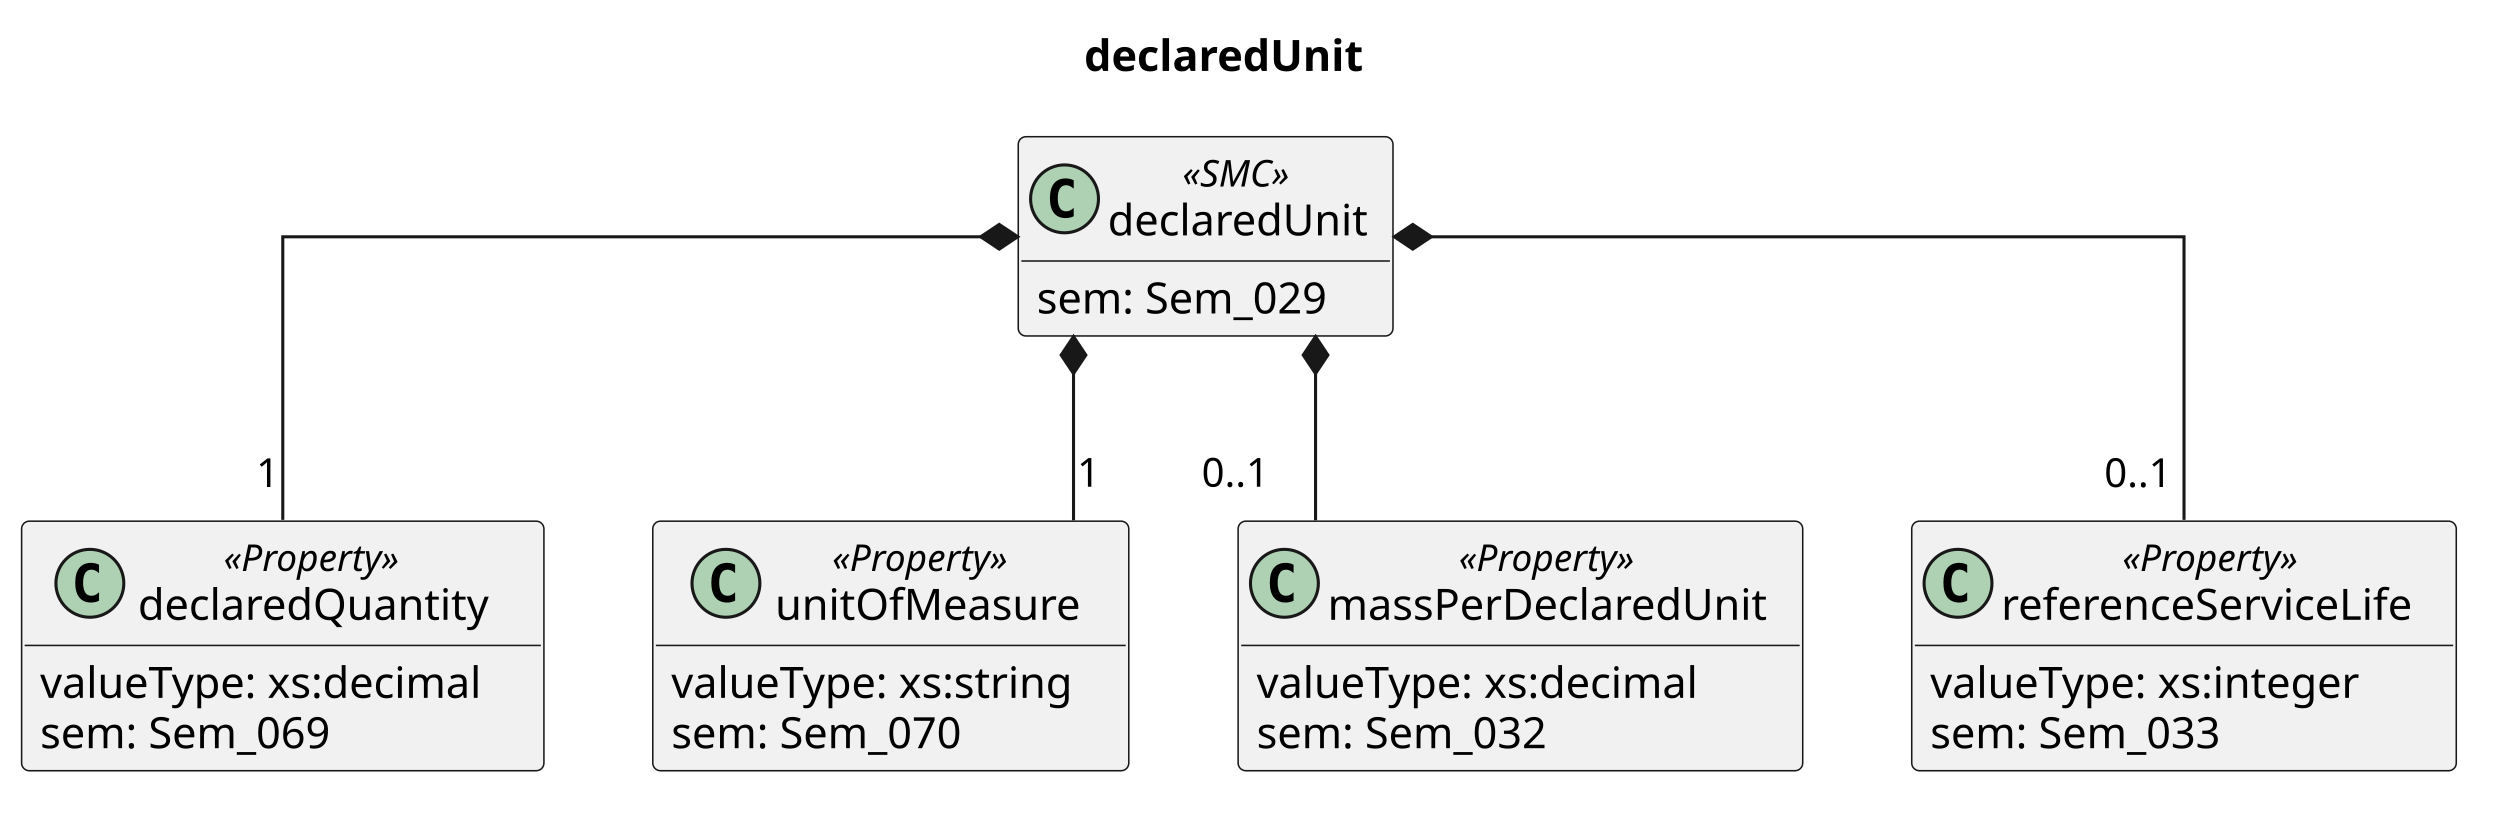
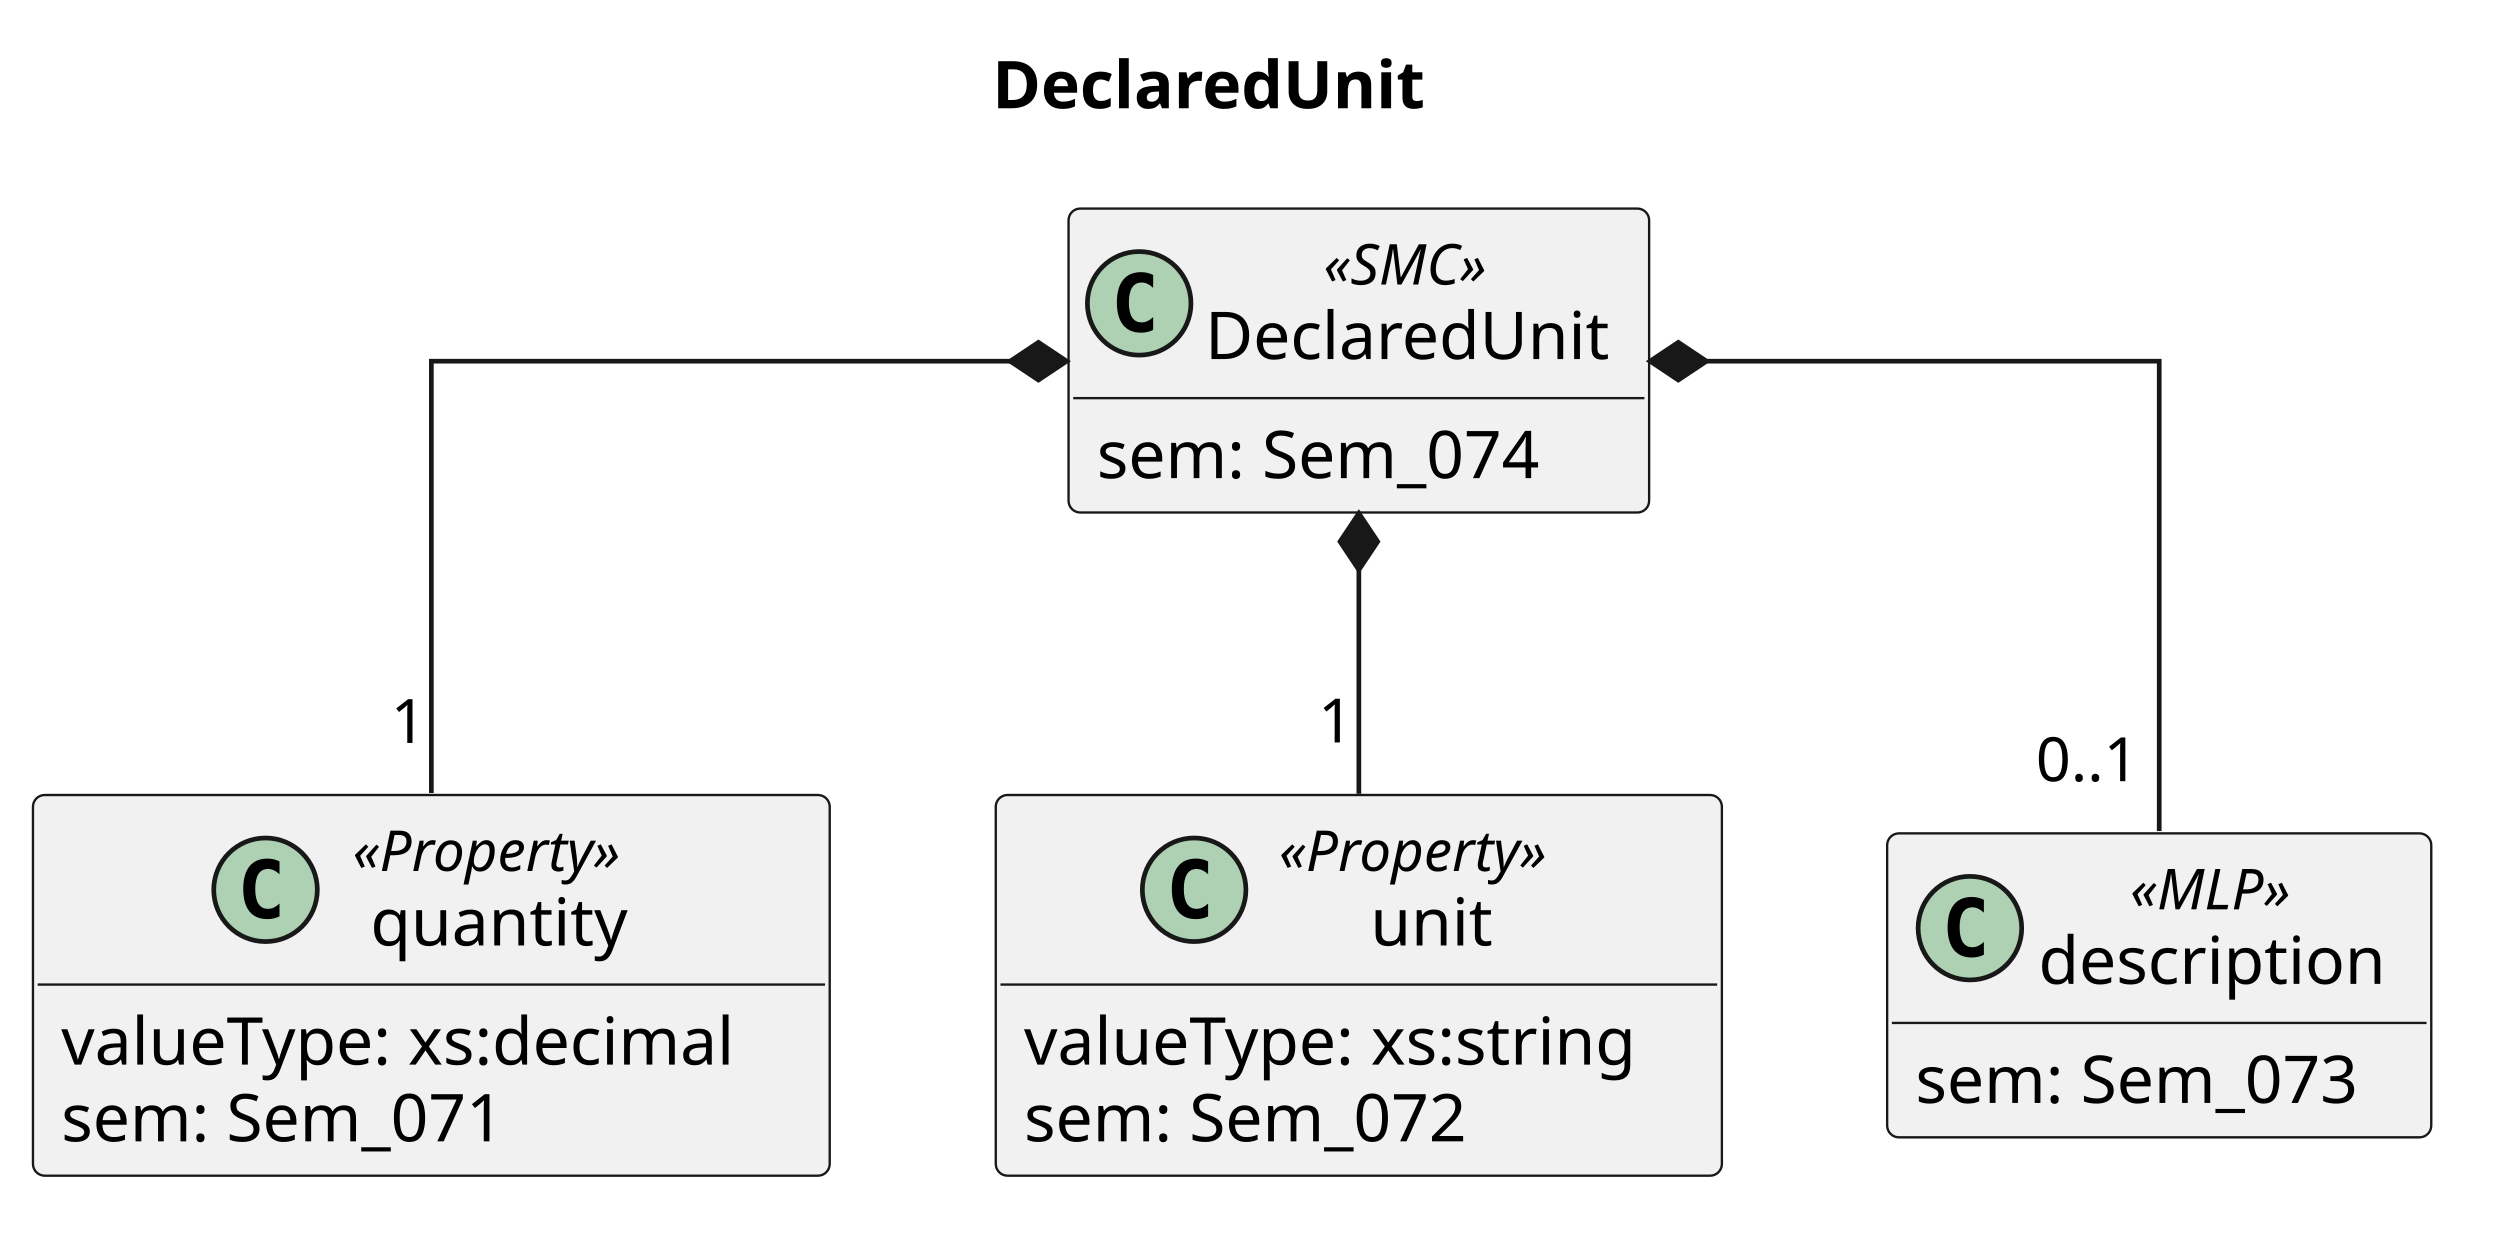
- <svg xmlns="http://www.w3.org/2000/svg" version="1.1" data-diagram-type="CLASS" style="width:810px;height:264px;background:#FFFFFF;" width="810px" height="264px" viewBox="0 0 810 264" zoomAndPan="magnify" preserveAspectRatio="none" contentStyleType="text/css">
+ <svg xmlns="http://www.w3.org/2000/svg" version="1.1" data-diagram-type="CLASS" style="width:531px;height:264px;background:#FFFFFF;" width="531px" height="264px" viewBox="0 0 531 264" zoomAndPan="magnify" preserveAspectRatio="none" contentStyleType="text/css">
  <defs />
  <g font-family="sans-serif" lengthAdjust="spacing">
    <g class="title" data-source-line="1">
-       <text x="351.264" y="22.995" fill="#000" font-size="14" textLength="101.309" font-weight="700">declaredUnit</text>
+       <text x="210.747" y="22.995" fill="#000" font-size="14" textLength="102.908" font-weight="700">DeclaredUnit</text>
    </g>
-     <g class="entity" data-qualified-name="declaredUnit" id="ent0001" data-source-line="6">
-       <rect x="329.91" y="44.297" width="121.421" height="64.563" fill="#F1F1F1" style="stroke:#181818;stroke-width:0.5;" rx="2.5" ry="2.5" />
-       <ellipse cx="344.91" cy="64.43" rx="11" ry="11" fill="#ADD1B2" style="stroke:#181818;stroke-width:1;" />
-       <path d="M347.879,70.07 Q347.301,70.367 346.66,70.508 Q346.019,70.664 345.316,70.664 Q342.816,70.664 341.488,69.023 Q340.176,67.367 340.176,64.242 Q340.176,61.117 341.488,59.461 Q342.816,57.805 345.316,57.805 Q346.019,57.805 346.66,57.961 Q347.316,58.117 347.879,58.414 L347.879,61.133 Q347.254,60.555 346.66,60.289 Q346.066,60.008 345.441,60.008 Q344.098,60.008 343.41,61.086 Q342.723,62.148 342.723,64.242 Q342.723,66.336 343.41,67.414 Q344.098,68.477 345.441,68.477 Q346.066,68.477 346.66,68.211 Q347.254,67.93 347.879,67.352 L347.879,70.07 Z " fill="#000" />
-       <text x="383.104" y="60.436" fill="#000" font-size="12" textLength="41.033" font-style="italic">«SMC»</text>
-       <text x="358.91" y="76.261" fill="#000" font-size="14" textLength="89.421">declaredUnit</text>
-       <line x1="330.91" y1="84.563" x2="450.331" y2="84.563" style="stroke:#181818;stroke-width:0.5;" />
-       <text x="335.91" y="101.558" fill="#000" font-size="14" textLength="103.571">sem: Sem_029</text>
+     <g class="entity" data-qualified-name="DeclaredUnit" id="ent0001" data-source-line="6">
+       <rect x="226.96" y="44.297" width="123.314" height="64.563" fill="#F1F1F1" style="stroke:#181818;stroke-width:0.5;" rx="2.5" ry="2.5" />
+       <ellipse cx="241.96" cy="64.43" rx="11" ry="11" fill="#ADD1B2" style="stroke:#181818;stroke-width:1;" />
+       <path d="M244.929,70.07 Q244.351,70.367 243.71,70.508 Q243.069,70.664 242.366,70.664 Q239.866,70.664 238.538,69.023 Q237.226,67.367 237.226,64.242 Q237.226,61.117 238.538,59.461 Q239.866,57.805 242.366,57.805 Q243.069,57.805 243.71,57.961 Q244.366,58.117 244.929,58.414 L244.929,61.133 Q244.304,60.555 243.71,60.289 Q243.116,60.008 242.491,60.008 Q241.148,60.008 240.46,61.086 Q239.773,62.148 239.773,64.242 Q239.773,66.336 240.46,67.414 Q241.148,68.477 242.491,68.477 Q243.116,68.477 243.71,68.211 Q244.304,67.93 244.929,67.352 L244.929,70.07 Z " fill="#000" />
+       <text x="281.101" y="60.436" fill="#000" font-size="12" textLength="41.033" font-style="italic">«SMC»</text>
+       <text x="255.96" y="76.261" fill="#000" font-size="14" textLength="91.314">DeclaredUnit</text>
+       <line x1="227.96" y1="84.563" x2="349.274" y2="84.563" style="stroke:#181818;stroke-width:0.5;" />
+       <text x="232.96" y="101.558" fill="#000" font-size="14" textLength="103.571">sem: Sem_074</text>
    </g>
-     <g class="entity" data-qualified-name="declaredQuantity" id="ent0002" data-source-line="9">
+     <g class="entity" data-qualified-name="quantity" id="ent0002" data-source-line="9">
      <rect x="7" y="168.857" width="169.233" height="80.859" fill="#F1F1F1" style="stroke:#181818;stroke-width:0.5;" rx="2.5" ry="2.5" />
-       <ellipse cx="29.116" cy="188.99" rx="11" ry="11" fill="#ADD1B2" style="stroke:#181818;stroke-width:1;" />
-       <path d="M32.085,194.63 Q31.507,194.927 30.866,195.068 Q30.225,195.224 29.522,195.224 Q27.022,195.224 25.694,193.583 Q24.382,191.927 24.382,188.802 Q24.382,185.677 25.694,184.021 Q27.022,182.365 29.522,182.365 Q30.225,182.365 30.866,182.521 Q31.522,182.677 32.085,182.974 L32.085,185.693 Q31.46,185.115 30.866,184.849 Q30.272,184.568 29.647,184.568 Q28.304,184.568 27.616,185.646 Q26.929,186.708 26.929,188.802 Q26.929,190.896 27.616,191.974 Q28.304,193.037 29.647,193.037 Q30.272,193.037 30.866,192.771 Q31.46,192.49 32.085,191.912 L32.085,194.63 Z " fill="#000" />
-       <text x="72.44" y="184.996" fill="#000" font-size="12" textLength="65.936" font-style="italic">«Property»</text>
-       <text x="44.697" y="200.821" fill="#000" font-size="14" textLength="121.42">declaredQuantity</text>
+       <ellipse cx="56.399" cy="188.99" rx="11" ry="11" fill="#ADD1B2" style="stroke:#181818;stroke-width:1;" />
+       <path d="M59.368,194.63 Q58.79,194.927 58.149,195.068 Q57.508,195.224 56.805,195.224 Q54.305,195.224 52.977,193.583 Q51.665,191.927 51.665,188.802 Q51.665,185.677 52.977,184.021 Q54.305,182.365 56.805,182.365 Q57.508,182.365 58.149,182.521 Q58.805,182.677 59.368,182.974 L59.368,185.693 Q58.743,185.115 58.149,184.849 Q57.555,184.568 56.93,184.568 Q55.586,184.568 54.899,185.646 Q54.211,186.708 54.211,188.802 Q54.211,190.896 54.899,191.974 Q55.586,193.037 56.93,193.037 Q57.555,193.037 58.149,192.771 Q58.743,192.49 59.368,191.912 L59.368,194.63 Z " fill="#000" />
+       <text x="74.899" y="184.996" fill="#000" font-size="12" textLength="65.936" font-style="italic">«Property»</text>
+       <text x="78.684" y="200.821" fill="#000" font-size="14" textLength="58.365">quantity</text>
      <line x1="8" y1="209.122" x2="175.233" y2="209.122" style="stroke:#181818;stroke-width:0.5;" />
      <text x="13" y="226.118" fill="#000" font-size="14" textLength="157.233">valueType: xs:decimal</text>
-       <text x="13" y="242.414" fill="#000" font-size="14" textLength="103.571">sem: Sem_069</text>
+       <text x="13" y="242.414" fill="#000" font-size="14" textLength="103.571">sem: Sem_071</text>
    </g>
-     <g class="entity" data-qualified-name="unitOfMeasure" id="ent0003" data-source-line="13">
+     <g class="entity" data-qualified-name="unit" id="ent0003" data-source-line="13">
      <rect x="211.5" y="168.857" width="154.229" height="80.859" fill="#F1F1F1" style="stroke:#181818;stroke-width:0.5;" rx="2.5" ry="2.5" />
-       <ellipse cx="235.206" cy="188.99" rx="11" ry="11" fill="#ADD1B2" style="stroke:#181818;stroke-width:1;" />
-       <path d="M238.175,194.63 Q237.597,194.927 236.956,195.068 Q236.316,195.224 235.613,195.224 Q233.113,195.224 231.785,193.583 Q230.472,191.927 230.472,188.802 Q230.472,185.677 231.785,184.021 Q233.113,182.365 235.613,182.365 Q236.316,182.365 236.956,182.521 Q237.613,182.677 238.175,182.974 L238.175,185.693 Q237.55,185.115 236.956,184.849 Q236.363,184.568 235.738,184.568 Q234.394,184.568 233.706,185.646 Q233.019,186.708 233.019,188.802 Q233.019,190.896 233.706,191.974 Q234.394,193.037 235.738,193.037 Q236.363,193.037 236.956,192.771 Q237.55,192.49 238.175,191.912 L238.175,194.63 Z " fill="#000" />
-       <text x="269.614" y="184.996" fill="#000" font-size="12" textLength="65.936" font-style="italic">«Property»</text>
-       <text x="251.141" y="200.821" fill="#000" font-size="14" textLength="102.881">unitOfMeasure</text>
+       <ellipse cx="253.632" cy="188.99" rx="11" ry="11" fill="#ADD1B2" style="stroke:#181818;stroke-width:1;" />
+       <path d="M256.601,194.63 Q256.022,194.927 255.382,195.068 Q254.741,195.224 254.038,195.224 Q251.538,195.224 250.21,193.583 Q248.897,191.927 248.897,188.802 Q248.897,185.677 250.21,184.021 Q251.538,182.365 254.038,182.365 Q254.741,182.365 255.382,182.521 Q256.038,182.677 256.601,182.974 L256.601,185.693 Q255.976,185.115 255.382,184.849 Q254.788,184.568 254.163,184.568 Q252.819,184.568 252.132,185.646 Q251.444,186.708 251.444,188.802 Q251.444,190.896 252.132,191.974 Q252.819,193.037 254.163,193.037 Q254.788,193.037 255.382,192.771 Q255.976,192.49 256.601,191.912 L256.601,194.63 Z " fill="#000" />
+       <text x="271.661" y="184.996" fill="#000" font-size="12" textLength="65.936" font-style="italic">«Property»</text>
+       <text x="291.066" y="200.821" fill="#000" font-size="14" textLength="27.125">unit</text>
      <line x1="212.5" y1="209.122" x2="364.729" y2="209.122" style="stroke:#181818;stroke-width:0.5;" />
      <text x="217.5" y="226.118" fill="#000" font-size="14" textLength="142.229">valueType: xs:string</text>
-       <text x="217.5" y="242.414" fill="#000" font-size="14" textLength="103.571">sem: Sem_070</text>
+       <text x="217.5" y="242.414" fill="#000" font-size="14" textLength="103.571">sem: Sem_072</text>
    </g>
-     <g class="entity" data-qualified-name="massPerDeclaredUnit" id="ent0004" data-source-line="17">
-       <rect x="401.15" y="168.857" width="182.931" height="80.859" fill="#F1F1F1" style="stroke:#181818;stroke-width:0.5;" rx="2.5" ry="2.5" />
-       <ellipse cx="416.15" cy="188.99" rx="11" ry="11" fill="#ADD1B2" style="stroke:#181818;stroke-width:1;" />
-       <path d="M419.119,194.63 Q418.541,194.927 417.9,195.068 Q417.259,195.224 416.556,195.224 Q414.056,195.224 412.728,193.583 Q411.416,191.927 411.416,188.802 Q411.416,185.677 412.728,184.021 Q414.056,182.365 416.556,182.365 Q417.259,182.365 417.9,182.521 Q418.556,182.677 419.119,182.974 L419.119,185.693 Q418.494,185.115 417.9,184.849 Q417.306,184.568 416.681,184.568 Q415.338,184.568 414.65,185.646 Q413.963,186.708 413.963,188.802 Q413.963,190.896 414.65,191.974 Q415.338,193.037 416.681,193.037 Q417.306,193.037 417.9,192.771 Q418.494,192.49 419.119,191.912 L419.119,194.63 Z " fill="#000" />
-       <text x="472.648" y="184.996" fill="#000" font-size="12" textLength="65.936" font-style="italic">«Property»</text>
-       <text x="430.15" y="200.821" fill="#000" font-size="14" textLength="150.931">massPerDeclaredUnit</text>
-       <line x1="402.15" y1="209.122" x2="583.081" y2="209.122" style="stroke:#181818;stroke-width:0.5;" />
-       <text x="407.15" y="226.118" fill="#000" font-size="14" textLength="157.233">valueType: xs:decimal</text>
-       <text x="407.15" y="242.414" fill="#000" font-size="14" textLength="103.571">sem: Sem_032</text>
+     <g class="entity" data-qualified-name="description" id="ent0004" data-source-line="17">
+       <rect x="400.83" y="177.007" width="115.571" height="64.563" fill="#F1F1F1" style="stroke:#181818;stroke-width:0.5;" rx="2.5" ry="2.5" />
+       <ellipse cx="418.409" cy="197.14" rx="11" ry="11" fill="#ADD1B2" style="stroke:#181818;stroke-width:1;" />
+       <path d="M421.377,202.78 Q420.799,203.077 420.159,203.218 Q419.518,203.374 418.815,203.374 Q416.315,203.374 414.987,201.733 Q413.674,200.077 413.674,196.952 Q413.674,193.827 414.987,192.171 Q416.315,190.515 418.815,190.515 Q419.518,190.515 420.159,190.671 Q420.815,190.827 421.377,191.124 L421.377,193.843 Q420.752,193.265 420.159,192.999 Q419.565,192.718 418.94,192.718 Q417.596,192.718 416.909,193.796 Q416.221,194.858 416.221,196.952 Q416.221,199.046 416.909,200.124 Q417.596,201.187 418.94,201.187 Q419.565,201.187 420.159,200.921 Q420.752,200.64 421.377,200.062 L421.377,202.78 Z " fill="#000" />
+       <text x="452.423" y="193.146" fill="#000" font-size="12" textLength="38.959" font-style="italic">«MLP»</text>
+       <text x="432.982" y="208.971" fill="#000" font-size="14" textLength="77.841">description</text>
+       <line x1="401.83" y1="217.273" x2="515.401" y2="217.273" style="stroke:#181818;stroke-width:0.5;" />
+       <text x="406.83" y="234.268" fill="#000" font-size="14" textLength="103.571">sem: Sem_073</text>
    </g>
-     <g class="entity" data-qualified-name="referenceServiceLife" id="ent0005" data-source-line="21">
-       <rect x="619.4" y="168.857" width="176.437" height="80.859" fill="#F1F1F1" style="stroke:#181818;stroke-width:0.5;" rx="2.5" ry="2.5" />
-       <ellipse cx="634.4" cy="188.99" rx="11" ry="11" fill="#ADD1B2" style="stroke:#181818;stroke-width:1;" />
-       <path d="M637.369,194.63 Q636.791,194.927 636.15,195.068 Q635.509,195.224 634.806,195.224 Q632.306,195.224 630.978,193.583 Q629.666,191.927 629.666,188.802 Q629.666,185.677 630.978,184.021 Q632.306,182.365 634.806,182.365 Q635.509,182.365 636.15,182.521 Q636.806,182.677 637.369,182.974 L637.369,185.693 Q636.744,185.115 636.15,184.849 Q635.556,184.568 634.931,184.568 Q633.588,184.568 632.9,185.646 Q632.213,186.708 632.213,188.802 Q632.213,190.896 632.9,191.974 Q633.588,193.037 634.931,193.037 Q635.556,193.037 636.15,192.771 Q636.744,192.49 637.369,191.912 L637.369,194.63 Z " fill="#000" />
-       <text x="687.65" y="184.996" fill="#000" font-size="12" textLength="65.936" font-style="italic">«Property»</text>
-       <text x="648.4" y="200.821" fill="#000" font-size="14" textLength="144.437">referenceServiceLife</text>
-       <line x1="620.4" y1="209.122" x2="794.837" y2="209.122" style="stroke:#181818;stroke-width:0.5;" />
-       <text x="625.4" y="226.118" fill="#000" font-size="14" textLength="152.161">valueType: xs:integer</text>
-       <text x="625.4" y="242.414" fill="#000" font-size="14" textLength="103.571">sem: Sem_033</text>
-     </g>
-     <g class="link" data-entity-1="ent0001" data-entity-2="ent0002" id="lnk6" data-source-line="26" data-link-type="composition">
-       <path d="M317.75,76.717 C230.33,76.717 91.62,76.717 91.62,76.717 C91.62,76.717 91.62,129.477 91.62,168.427" style="stroke:#181818;stroke-width:1;" fill="none" id="declaredUnit-backto-declaredQuantity" codeLine="26" />
-       <polygon points="329.75,76.717,323.75,72.717,317.75,76.717,323.75,80.717,329.75,76.717" fill="#181818" style="stroke:#181818;stroke-width:1;stroke-linejoin:miter;stroke-miterlimit:10;" />
+     <g class="link" data-entity-1="ent0001" data-entity-2="ent0002" id="lnk5" data-source-line="21" data-link-type="composition">
+       <path d="M214.56,76.717 C156.81,76.717 91.62,76.717 91.62,76.717 C91.62,76.717 91.62,129.477 91.62,168.427" style="stroke:#181818;stroke-width:1;" fill="none" id="DeclaredUnit-backto-quantity" codeLine="21" />
+       <polygon points="226.56,76.717,220.56,72.717,214.56,76.717,220.56,80.717,226.56,76.717" fill="#181818" style="stroke:#181818;stroke-width:1;stroke-linejoin:miter;stroke-miterlimit:10;" />
      <text x="83.005" y="157.797" fill="#000" font-size="13">1</text>
    </g>
-     <g class="link" data-entity-1="ent0001" data-entity-2="ent0003" id="lnk7" data-source-line="27" data-link-type="composition">
-       <path d="M347.82,121.037 C347.82,138.997 347.82,149.477 347.82,168.597" style="stroke:#181818;stroke-width:1;" fill="none" id="declaredUnit-backto-unitOfMeasure" codeLine="27" />
-       <polygon points="347.82,109.037,343.82,115.037,347.82,121.037,351.82,115.037,347.82,109.037" fill="#181818" style="stroke:#181818;stroke-width:1;stroke-linejoin:miter;stroke-miterlimit:10;" />
-       <text x="348.986" y="157.693" fill="#000" font-size="13">1</text>
+     <g class="link" data-entity-1="ent0001" data-entity-2="ent0003" id="lnk6" data-source-line="22" data-link-type="composition">
+       <path d="M288.62,121.037 C288.62,138.997 288.62,149.477 288.62,168.597" style="stroke:#181818;stroke-width:1;" fill="none" id="DeclaredUnit-backto-unit" codeLine="22" />
+       <polygon points="288.62,109.037,284.62,115.037,288.62,121.037,292.62,115.037,288.62,109.037" fill="#181818" style="stroke:#181818;stroke-width:1;stroke-linejoin:miter;stroke-miterlimit:10;" />
+       <text x="279.981" y="157.693" fill="#000" font-size="13">1</text>
    </g>
-     <g class="link" data-entity-1="ent0001" data-entity-2="ent0004" id="lnk8" data-source-line="28" data-link-type="composition">
-       <path d="M426.24,121.037 C426.24,138.997 426.24,149.477 426.24,168.597" style="stroke:#181818;stroke-width:1;" fill="none" id="declaredUnit-backto-massPerDeclaredUnit" codeLine="28" />
-       <polygon points="426.24,109.037,422.24,115.037,426.24,121.037,430.24,115.037,426.24,109.037" fill="#181818" style="stroke:#181818;stroke-width:1;stroke-linejoin:miter;stroke-miterlimit:10;" />
-       <text x="389.326" y="157.693" fill="#000" font-size="13" textLength="24.807">0..1</text>
-     </g>
-     <g class="link" data-entity-1="ent0001" data-entity-2="ent0005" id="lnk9" data-source-line="29" data-link-type="composition">
-       <path d="M463.74,76.717 C555.85,76.717 707.62,76.717 707.62,76.717 C707.62,76.717 707.62,129.477 707.62,168.427" style="stroke:#181818;stroke-width:1;" fill="none" id="declaredUnit-backto-referenceServiceLife" codeLine="29" />
-       <polygon points="451.74,76.717,457.74,80.717,463.74,76.717,457.74,72.717,451.74,76.717" fill="#181818" style="stroke:#181818;stroke-width:1;stroke-linejoin:miter;stroke-miterlimit:10;" />
-       <text x="681.772" y="157.797" fill="#000" font-size="13" textLength="24.807">0..1</text>
+     <g class="link" data-entity-1="ent0001" data-entity-2="ent0004" id="lnk7" data-source-line="23" data-link-type="composition">
+       <path d="M362.47,76.717 C411.08,76.717 458.62,76.717 458.62,76.717 C458.62,76.717 458.62,137.257 458.62,176.517" style="stroke:#181818;stroke-width:1;" fill="none" id="DeclaredUnit-backto-description" codeLine="23" />
+       <polygon points="350.47,76.717,356.47,80.717,362.47,76.717,356.47,72.717,350.47,76.717" fill="#181818" style="stroke:#181818;stroke-width:1;stroke-linejoin:miter;stroke-miterlimit:10;" />
+       <text x="432.41" y="165.92" fill="#000" font-size="13" textLength="24.807">0..1</text>
    </g>
  </g>
</svg>
